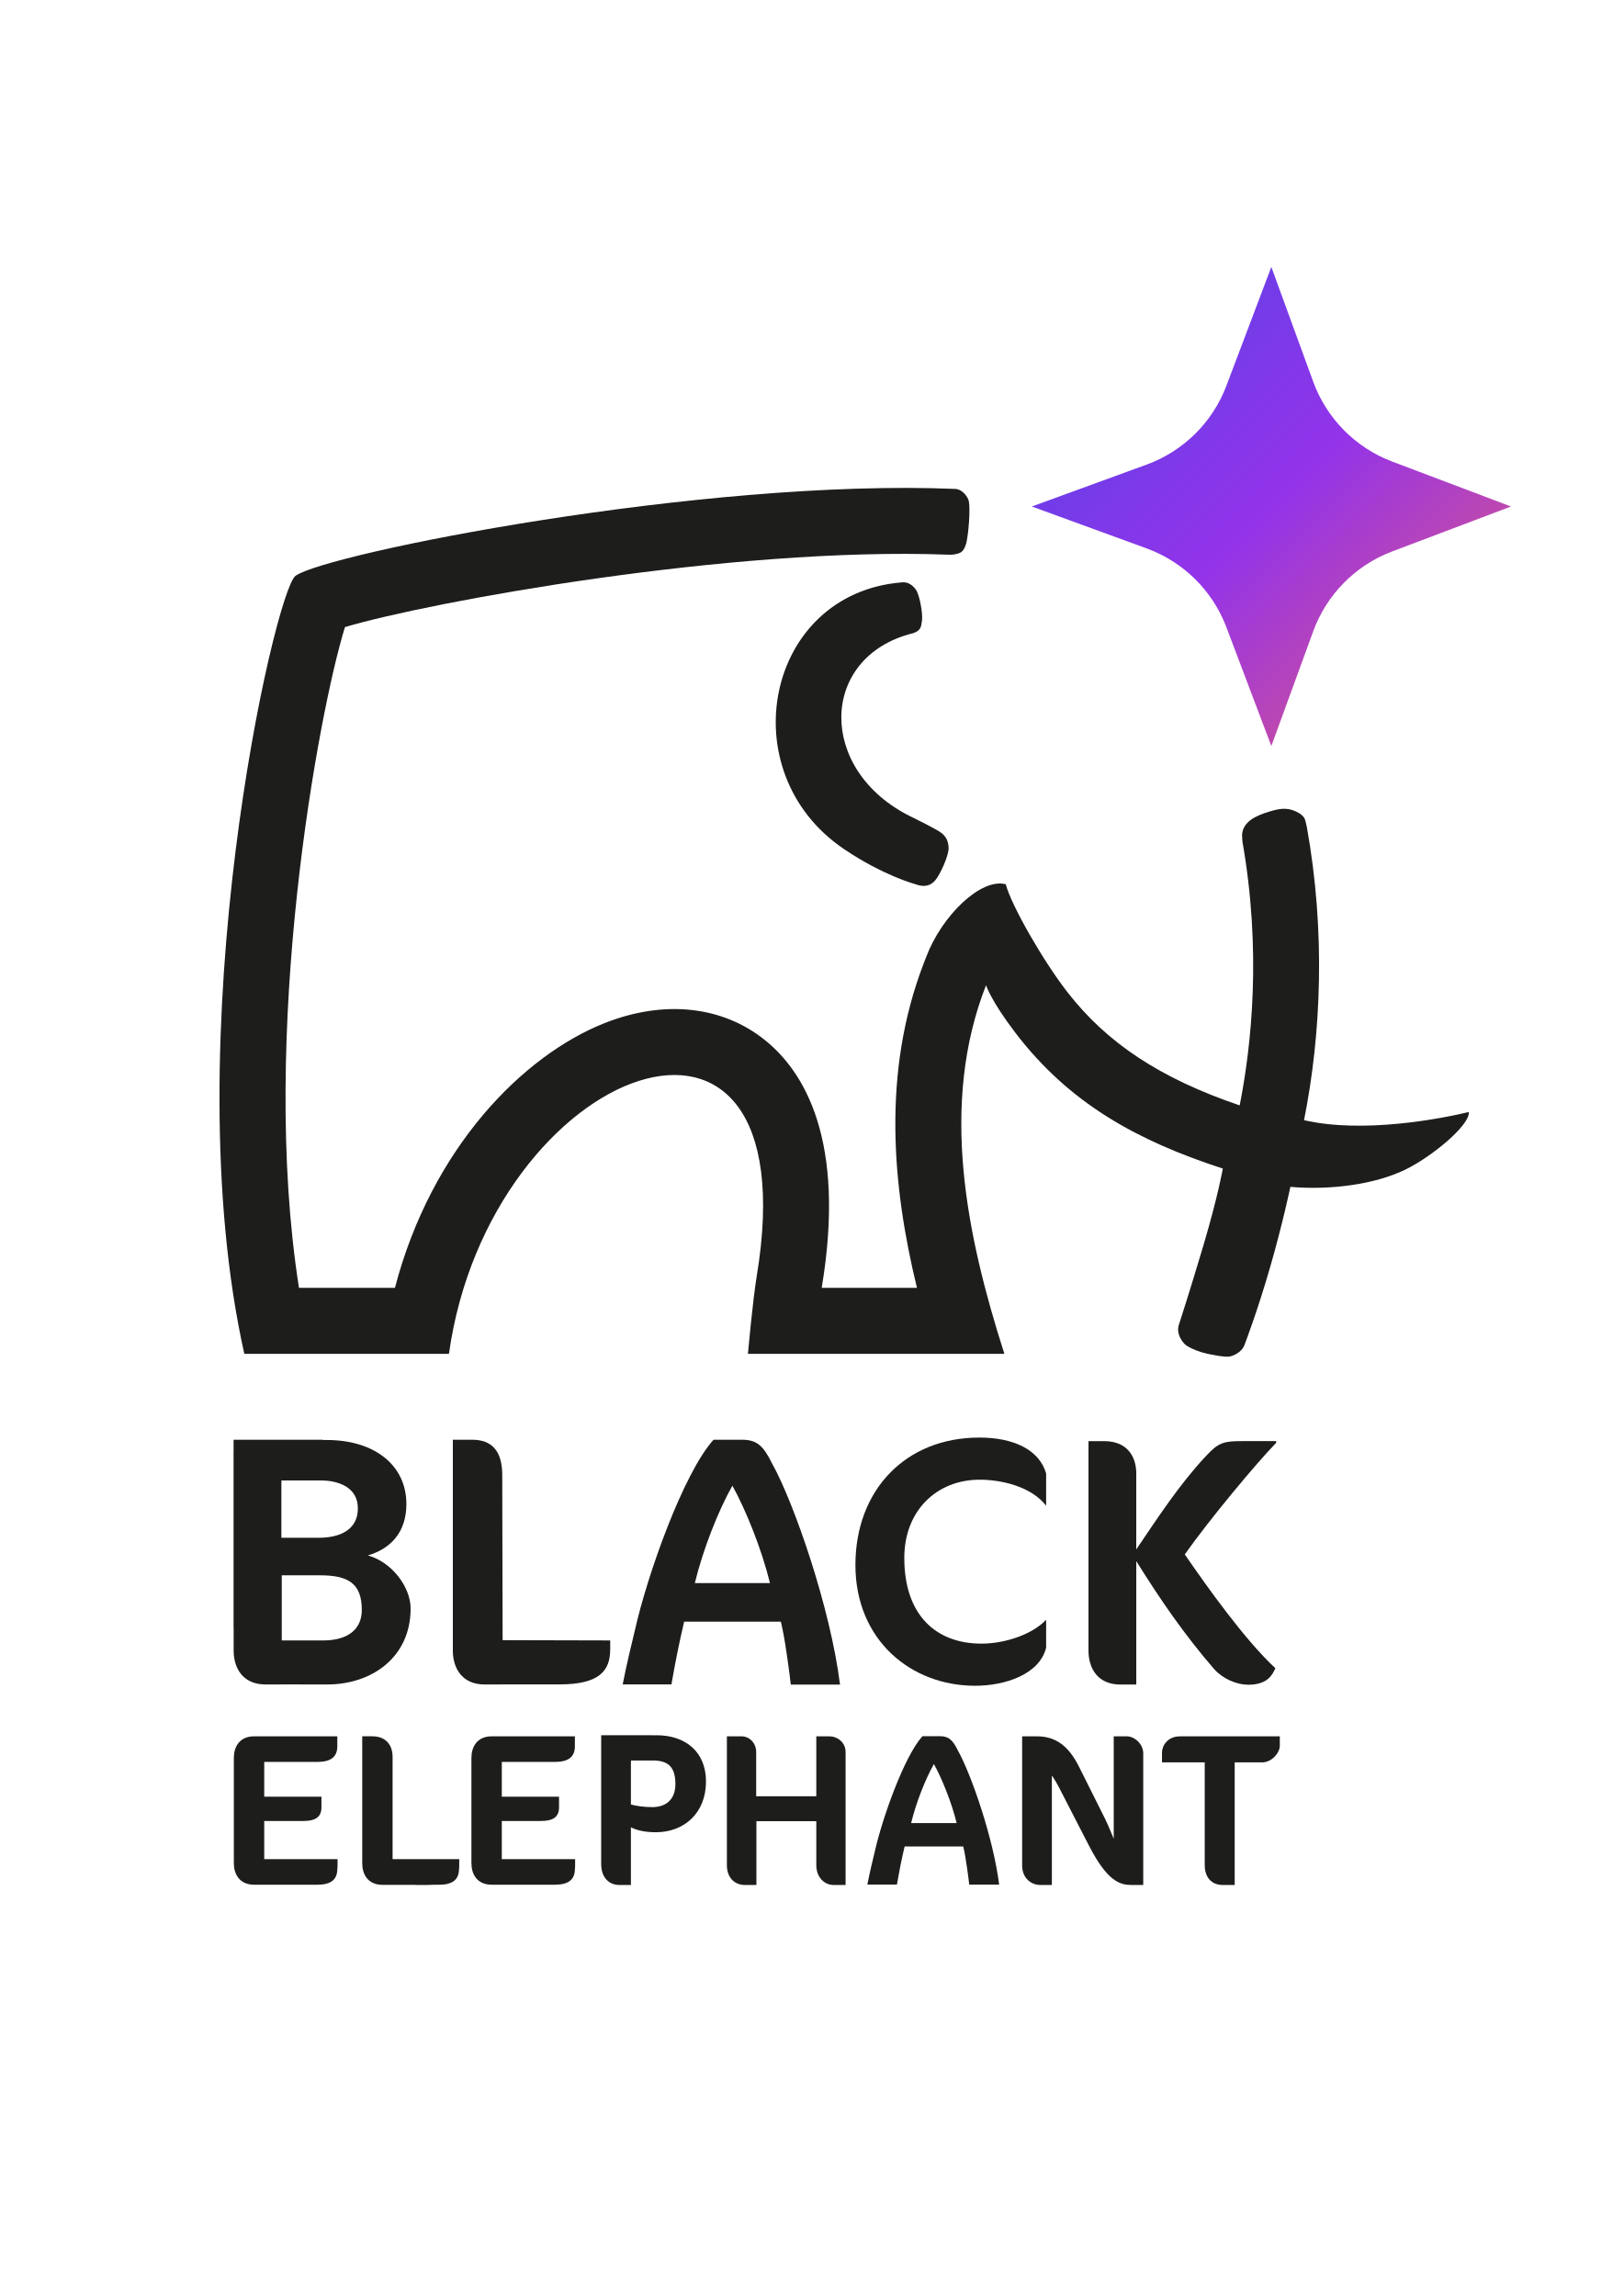
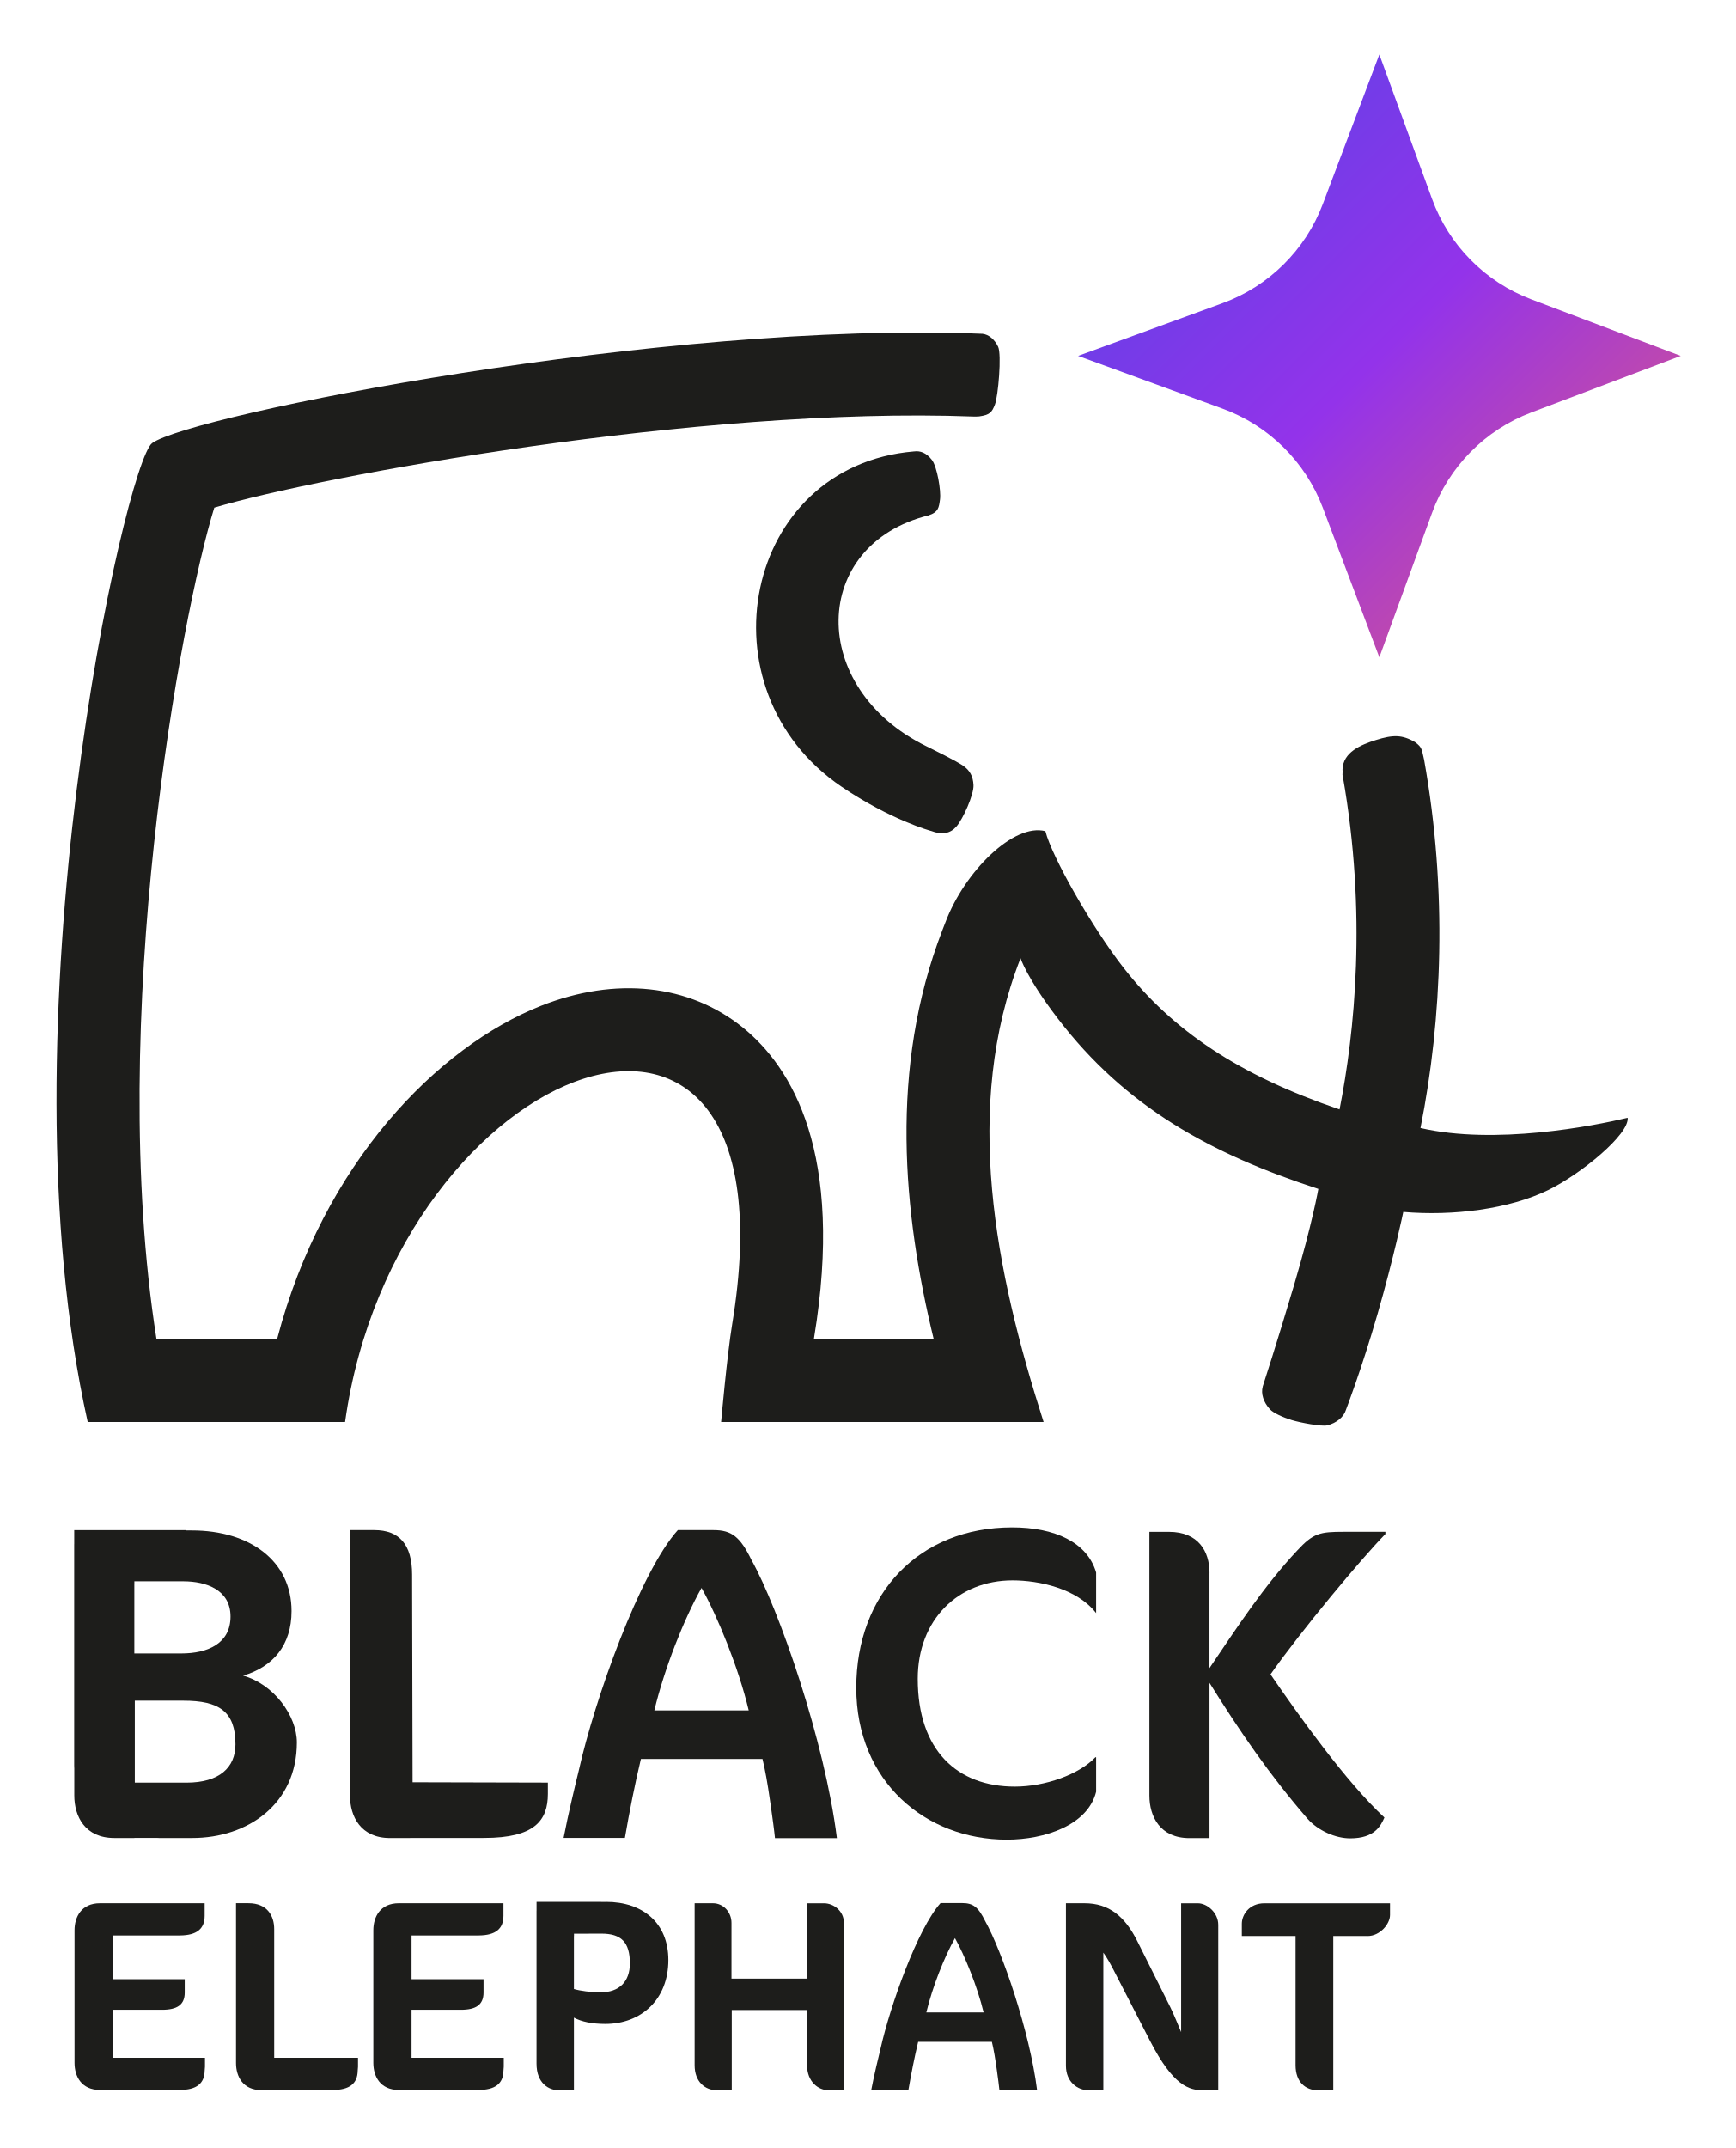
- <svg xmlns="http://www.w3.org/2000/svg" id="Isolatiemodus" viewBox="0 0 595.28 841.89">
+ <svg xmlns="http://www.w3.org/2000/svg" id="Isolatiemodus" viewBox="64 82 506 626">
  <defs>
    <linearGradient id="beStar" x1="0" y1="0" x2="1" y2="1">
      <stop offset="0" stop-color="#4F46E5" />
      <stop offset=".5" stop-color="#9333EA" />
      <stop offset="1" stop-color="#E85D75" />
    </linearGradient>
  </defs>
  <defs>
    <style>
      .cls-1 {
        fill: #1d1d1b;
      }

      .cls-2 {
        fill: url(#beStar);
      }
    </style>
  </defs>
  <path class="cls-2" d="M553.93,185.73l-43.56,16.48c-13.43,5.08-24,15.77-28.92,29.26l-15.36,42.09-16.47-43.56c-5.08-13.44-15.77-24-29.26-28.92l-42.09-15.36,42.09-15.36c13.5-4.92,24.18-15.48,29.26-28.92l16.47-43.56,15.36,42.09c4.92,13.5,15.49,24.18,28.92,29.26l43.56,16.48Z" />
  <g>
    <g>
      <path class="cls-1" d="M305.64,691.18c-3.18,0-6.37-2.55-6.37-7.32v-16.07h-21.96v23.39h-4.22c-3.66,0-6.6-2.55-6.6-7.32v-47.19h5.33c3.1,0,5.41,2.63,5.41,5.73v16.24h22.04v-21.96h4.93c2.78,0,5.81,2.23,5.81,5.73v48.78h-4.38Z" />
      <path class="cls-1" d="M414.84,691.18c-4.22,0-8.83-1.27-15.6-14.41l-9.95-19.34c-1.51-3.02-2.7-5.09-3.66-6.37v40.11h-4.3c-3.18,0-6.6-2.39-6.6-7.16v-47.34h5.41c7.16,0,11.78,3.82,15.44,11.14l9.55,19.1c1.11,2.23,2.39,5.49,3.18,7.32v-37.55h4.85c2.78,0,5.97,2.78,5.97,6.28v48.22h-4.3Z" />
      <path class="cls-1" d="M462.68,646.22h-10.02v44.96h-4.38c-3.82,0-6.61-2.47-6.61-7.32v-37.64h-15.67v-3.58c0-2.62,2.15-5.96,6.6-5.96h36.6v3.42c0,2.63-2.94,6.13-6.53,6.13Z" />
    </g>
    <path class="cls-1" d="M335.45,324.17h0c3.33,1.28,5.64.66,7.36-1.3,1.9-2.16,5.12-9.33,4.97-12.07-.13-2.54-1.02-4.3-3.12-5.72,0,0-1.89-1.34-10.57-5.58-34.74-17-33.82-58.75.57-67.3.49-.12-.49.18,0,0,2.91-.93,3.05-2.32,3.36-4.64.34-2.56-.85-9.53-2.34-11.49-1.66-2.18-3.49-2.75-5.21-2.51h-.05c-49.72,4.18-62.82,69.45-21.07,97.73,14.34,9.71,26.01,12.86,26.01,12.86h.08Z" />
    <path class="cls-1" d="M455.54,308.72q-.14-1.38-.19-2.43c.15-5.09,5.34-7.25,9.77-8.63,4.91-1.53,7.61-1.6,11.41.64,2.07,1.55,1.87,2.01,2.61,5.12,6.84,38.15,5.27,75.64-1.06,107.32,21.71,5.02,50.32-.57,60.4-2.98h0c.48,4.85-13.59,16.37-23.11,21.04-11.39,5.58-27.8,7.65-42.3,6.4,0,0-2.75,13.28-7.49,29.68-4.74,16.4-9.25,28.06-9.25,28.06h0c-.61,2-2.68,3.76-5.42,4.45-1.61.4-7.91-.78-10.4-1.55s-5.29-2.03-6.29-3.1c-1.92-2.07-2.7-4.61-2.12-6.62v-.06s3.99-12.2,9.12-29.51c5.4-18.24,7.09-28.06,7.09-28.06-31.32-10.19-56.24-23.82-76.09-49.84-9.01-11.81-10.72-17.4-10.72-17.4-17.04,43.48-7.34,91.28,6.72,135.17h-94.01s1.72-19.41,3.23-28.55c20.26-122.74-98-77.49-112.85,28.55h-75.02c-25.94-116.16,11.03-279.6,18.77-285.27,11.1-8.14,149.24-35.76,242.06-31.87,1.77.18,3.53,1.59,4.56,3.77,1.07,2.28.02,14.4-.94,16.86-.87,2.23-1.44,3-4.58,3.44-.54.06-1.15.04-1.67.04-80.03-3.03-191.11,17.52-221.3,26.55-9.65,31.12-31.55,148.93-16.86,242.28h35.18c13.39-51.19,46.83-85.2,76.94-97.1,21.74-8.59,43.16-6.29,58.78,6.31,14.38,11.61,29.67,36.71,20.81,90.38-.02.13-.04.27-.07.41h34.92c-8.93-36.7-13.02-78.84,2.53-119.11.09-.23.18-.47.27-.7.15-.43.43-1.11.6-1.54,5.66-15.06,20.07-29.08,29.17-26.63h0c1.85,7.4,13.62,28.07,22.72,39.72,14.35,18.39,33.67,31.38,63.03,41.36,4.4-22.28,8.04-56.97.95-97.06-.07-.31-.14-.6-.19-.87l-.09-.4c.06.23.11.46.18.7,0,0,0-.01,0-.02" />
    <path class="cls-1" d="M416.57,540.36v27.78c7.92-11.68,15.84-23.88,25.58-34.27,4.67-5.06,6.62-5.45,13.5-5.45h12.2v.65c-6.88,7.01-24.54,28.17-33.49,40.9,8.31,12.07,22.11,31.45,33.21,41.72h0c-1.08,2.42-2.83,6.06-9.97,6.06-4.28,0-9.35-2.21-12.46-5.72-10.91-12.59-19.73-25.44-28.56-39.59v45.24h-5.84c-8.57,0-11.68-6.29-11.68-12.39v-76.86h5.71c8.57,0,11.81,5.71,11.81,11.94Z" />
    <path class="cls-1" d="M383.53,594.11h-.2c-4.8,5.06-14.67,8.57-23.5,8.57-16.75,0-28.3-10.52-28.3-31.42,0-17.27,11.81-28.69,27.65-28.69,7.63,0,18.75,2.33,24.35,9.54v-11.82c-2.56-8.82-12.09-13.17-24.48-13.17-27.13,0-45.44,19.34-45.44,46.74s20.25,44.27,43.88,44.27c11.09,0,23.62-4.22,26.04-13.95v-10.07Z" />
    <path class="cls-1" d="M143.93,681.7v-37.45c.01-3.96-2.05-7.59-7.5-7.59h-3.63v46.59c0,3.88,1.98,7.88,7.43,7.88h11.39c.37.01.72.04,1.1.04h4.22c.8,0,1.54-.03,2.24-.08h1.78c4.94,0,7.24-1.87,7.31-5.58.05-.38.08-.77.09-1.18v-2.62h-24.43Z" />
    <path class="cls-1" d="M184.27,601.41l-.14-60.51c0-8.82-3.76-12.98-11.03-12.98h-7.08v77.35h0c0,6.1,3.12,12.39,11.68,12.39h5.84v-.02h18.01s3.6-.01,3.6-.01c14.67,0,18.56-5.06,18.56-12.85v-3.27h-.03l-39.44-.1Z" />
    <path class="cls-1" d="M283.04,536.59h0c-3.27-6.69-5.74-8.67-11.04-8.67h-10.41c-11.08,12.34-24.28,49.52-28.84,69.92-.83,3.39-3.18,13.07-4.46,19.79h10.92s.05,0,.07,0h6.88c1.3-7.53,2.86-15.48,4.67-23.01h35.44c.79,3.26,1.48,7.13,2.16,11.91h0s.06.39.15,1.02c.06.4.11.8.17,1.21,0,.03.01.07.02.1.38,2.66.96,6.89,1.14,8.83h10.6c.06,0,.12,0,.18,0h7.27c-3.5-28.11-16.88-66.71-24.93-81.12ZM254.74,580.47c2.99-12.34,8.57-26.48,13.76-35.7,4.67,8.31,10.78,23.24,13.76,35.7h-27.52Z" />
    <path class="cls-1" d="M366.31,691.08c-2.13-17.05-10.23-40.45-15.12-49.2-1.98-4.05-3.48-5.26-6.7-5.26h-6.31c-6.72,7.48-14.72,30.03-17.49,42.4-.51,2.05-1.93,7.93-2.7,12h6.62s.03,0,.04,0h4.17c.79-4.56,1.73-9.39,2.83-13.96h21.49c.55,2.28,1.02,5.04,1.5,8.58,0,.01,0,.02,0,.03.23,1.61.58,4.2.69,5.38h6.48s.04,0,.06,0h4.41ZM334.03,668.49c1.81-7.48,5.2-16.06,8.35-21.65,2.83,5.04,6.53,14.09,8.35,21.65h-16.69Z" />
    <path class="cls-1" d="M183.97,681.71v-13.98h0v-.02h14.38c4.38,0,6.6-1.43,6.6-5.01v-3.9h-20.98v-.02h0v-12.72h19.61c4.91-.04,7.18-1.94,7.18-5.73v-3.66h-30.5c-5.45,0-7.43,4-7.43,7.88v38.65c0,3.88,1.98,7.88,7.43,7.88h2.42s.04,0,.07,0h20.7c4.94,0,7.24-1.87,7.31-5.58,0,0,0,0,0,0,.05-.38.08-.76.09-1.18v-2.61h-26.87Z" />
    <path class="cls-1" d="M96.87,681.71v-13.98h0v-.02h14.38c4.38,0,6.6-1.43,6.6-5.01v-3.9h-20.98v-.02h0v-12.72h19.61c4.91-.04,7.18-1.94,7.18-5.73v-3.66h-30.5c-5.45,0-7.43,4-7.43,7.88v38.65c0,3.88,1.98,7.88,7.43,7.88h2.42s.04,0,.07,0h20.7c4.94,0,7.24-1.87,7.31-5.58,0,0,0,0,0,0,.05-.38.08-.76.09-1.18v-2.61h-26.87Z" />
    <path class="cls-1" d="M134.84,570.35c8.83-2.6,14.15-8.96,14.15-18.83,0-14.54-12.07-23.5-29.08-23.5h-1.55l-.1-.09h-32.62v4.11s0,0-.01,0v64.52c0,.29.02.56.03.84v7.86c0,6.1,3.12,12.39,11.68,12.39h5.84v-.02h6.77c.16,0,.31.02.47.02h9.61c16.23,0,30.51-9.92,30.51-27.84,0-7.8-6.75-17.01-15.71-19.48ZM103.16,563.86v-20.12s0,0,.01,0v-.9h7.52s.09,0,.13,0h6.62c6.62,0,13.76,2.46,13.76,10.26s-6.49,10.77-14.41,10.77h-13.63ZM118.35,601.51h-7.27s-.04,0-.06,0h-7.72v-5.51s0-.04,0-.06v-18.31h14.15c10.39,0,15.19,3.12,15.19,12.72,0,6.75-4.67,11.17-14.28,11.17Z" />
    <path class="cls-1" d="M240.69,636.28h-1.49v-.02h-18.79v2.56s-.01,0-.01,0v44.56c0,5.81,3.58,7.8,6.6,7.8h4.3v-21.17c2.23,1.19,5.33,1.83,9.15,1.83,10.42,0,18.38-7.08,18.38-18.62,0-10.9-7.56-16.95-18.14-16.95ZM239.02,662.62c-2.78,0-5.81-.39-7.72-.95v-15.44s.01,0,.02,0v-.68h4.17c.11,0,.24-.02.34-.02h3.5c5.73,0,8.28,2.46,8.28,8.67,0,5.25-3.02,8.44-8.59,8.44Z" />
  </g>
</svg>
